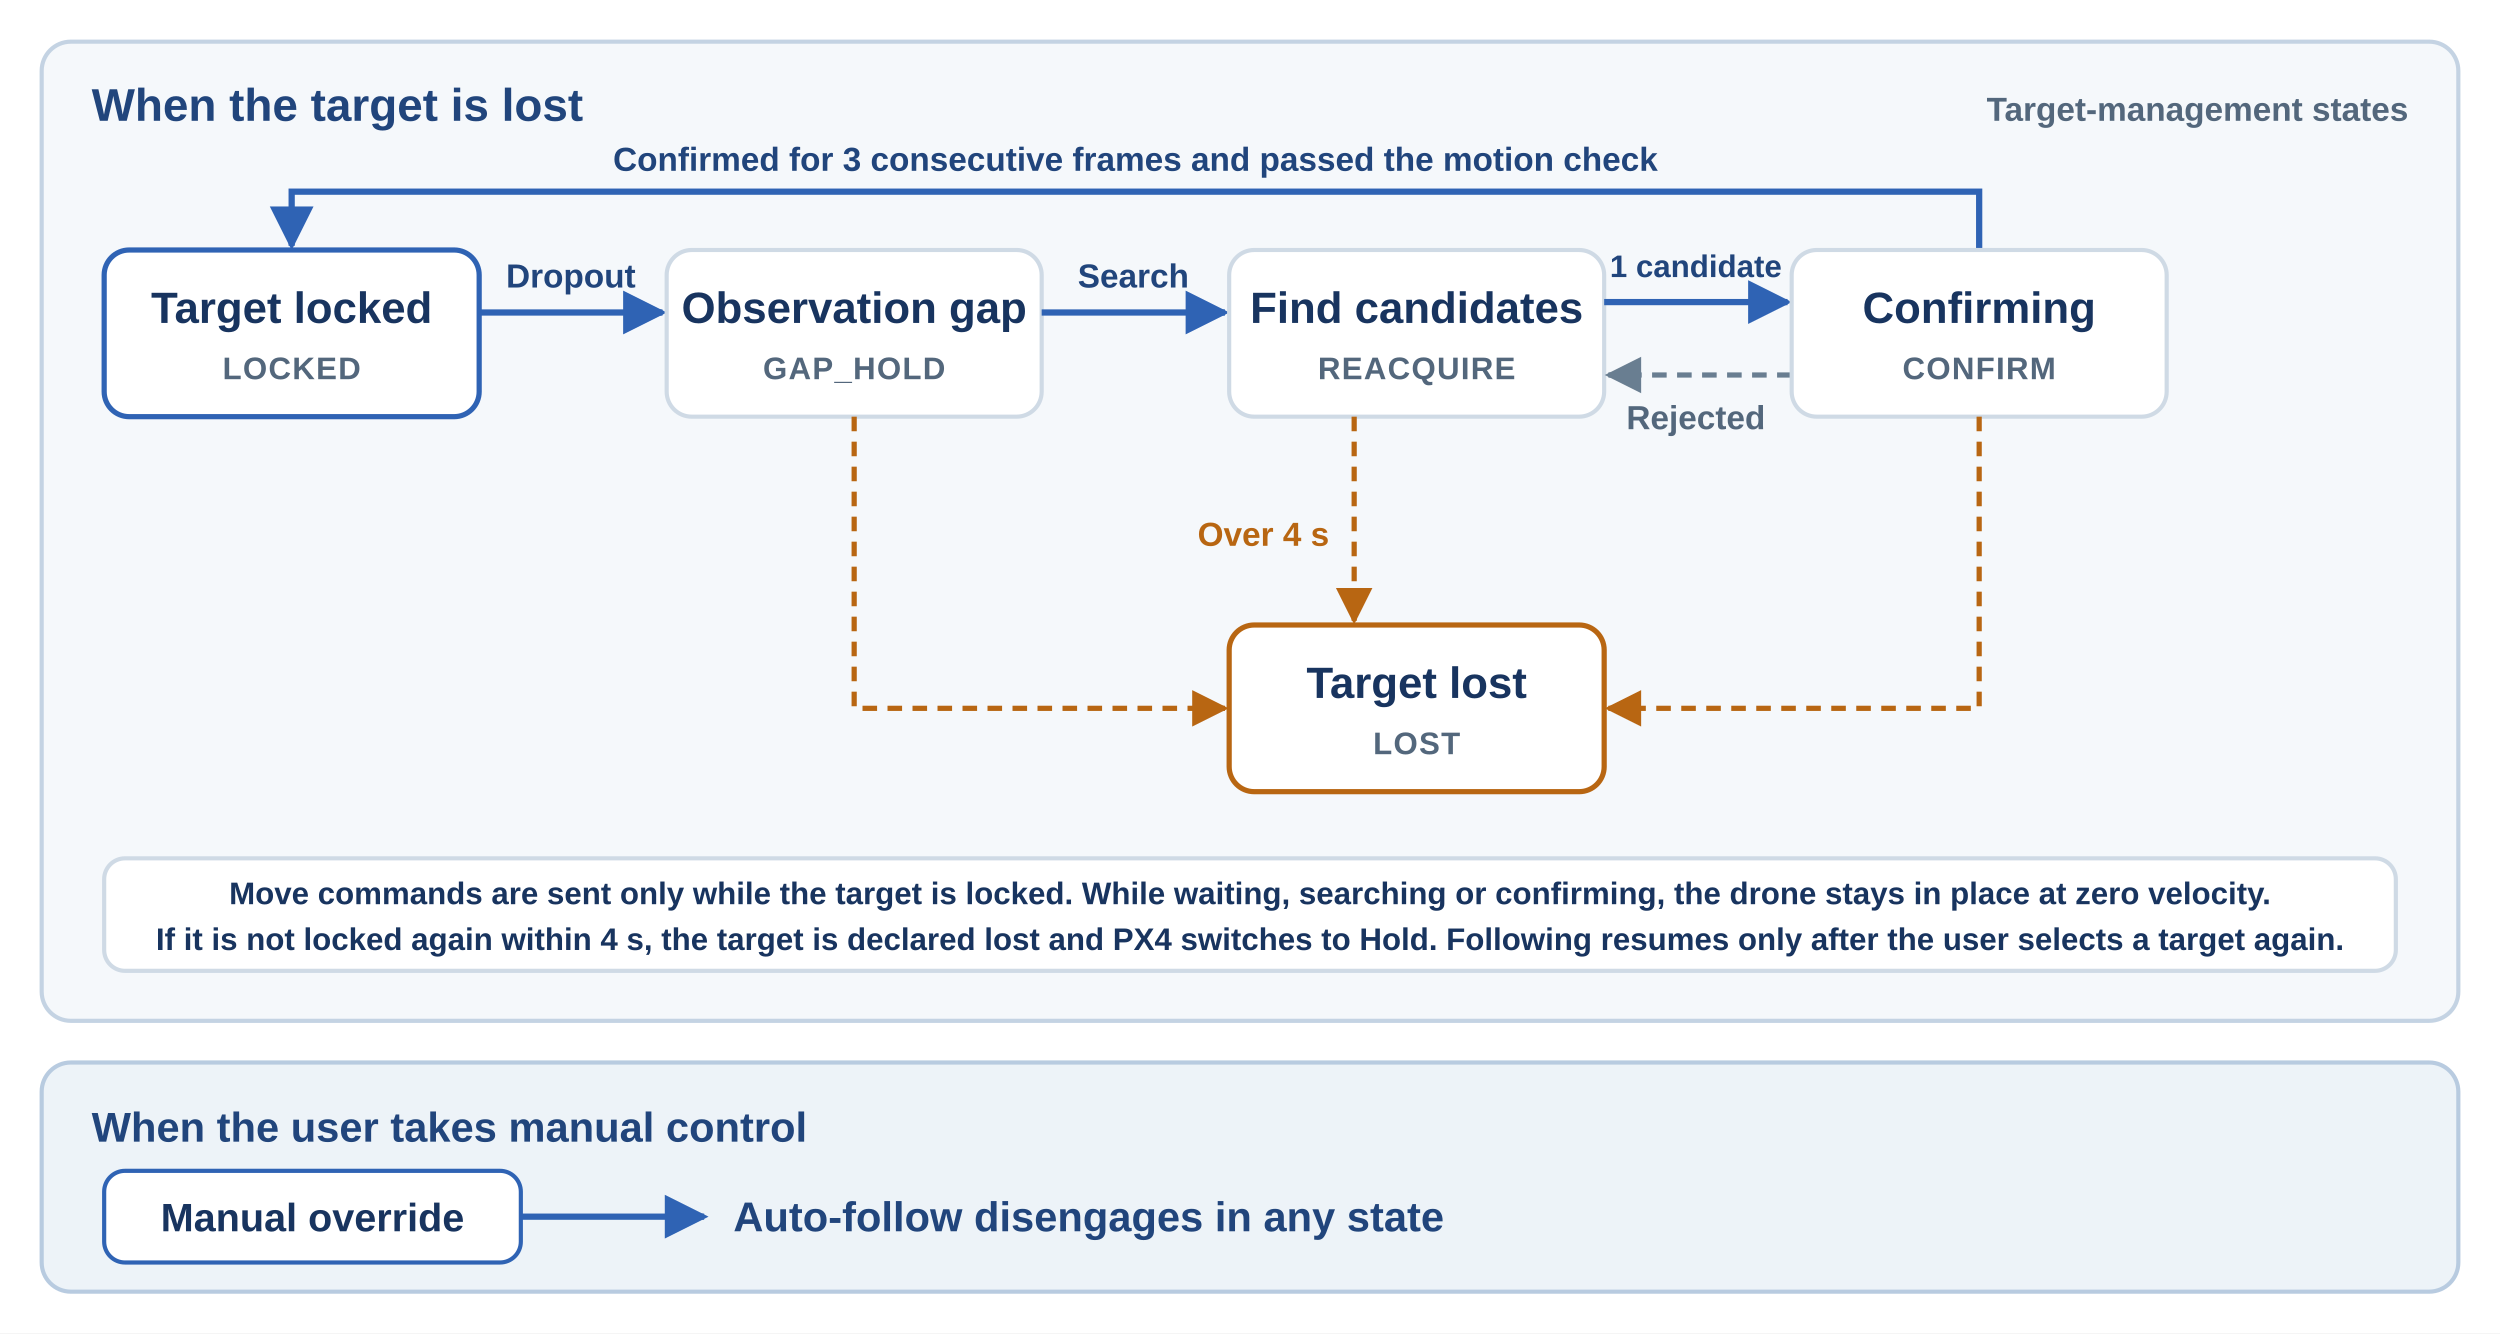
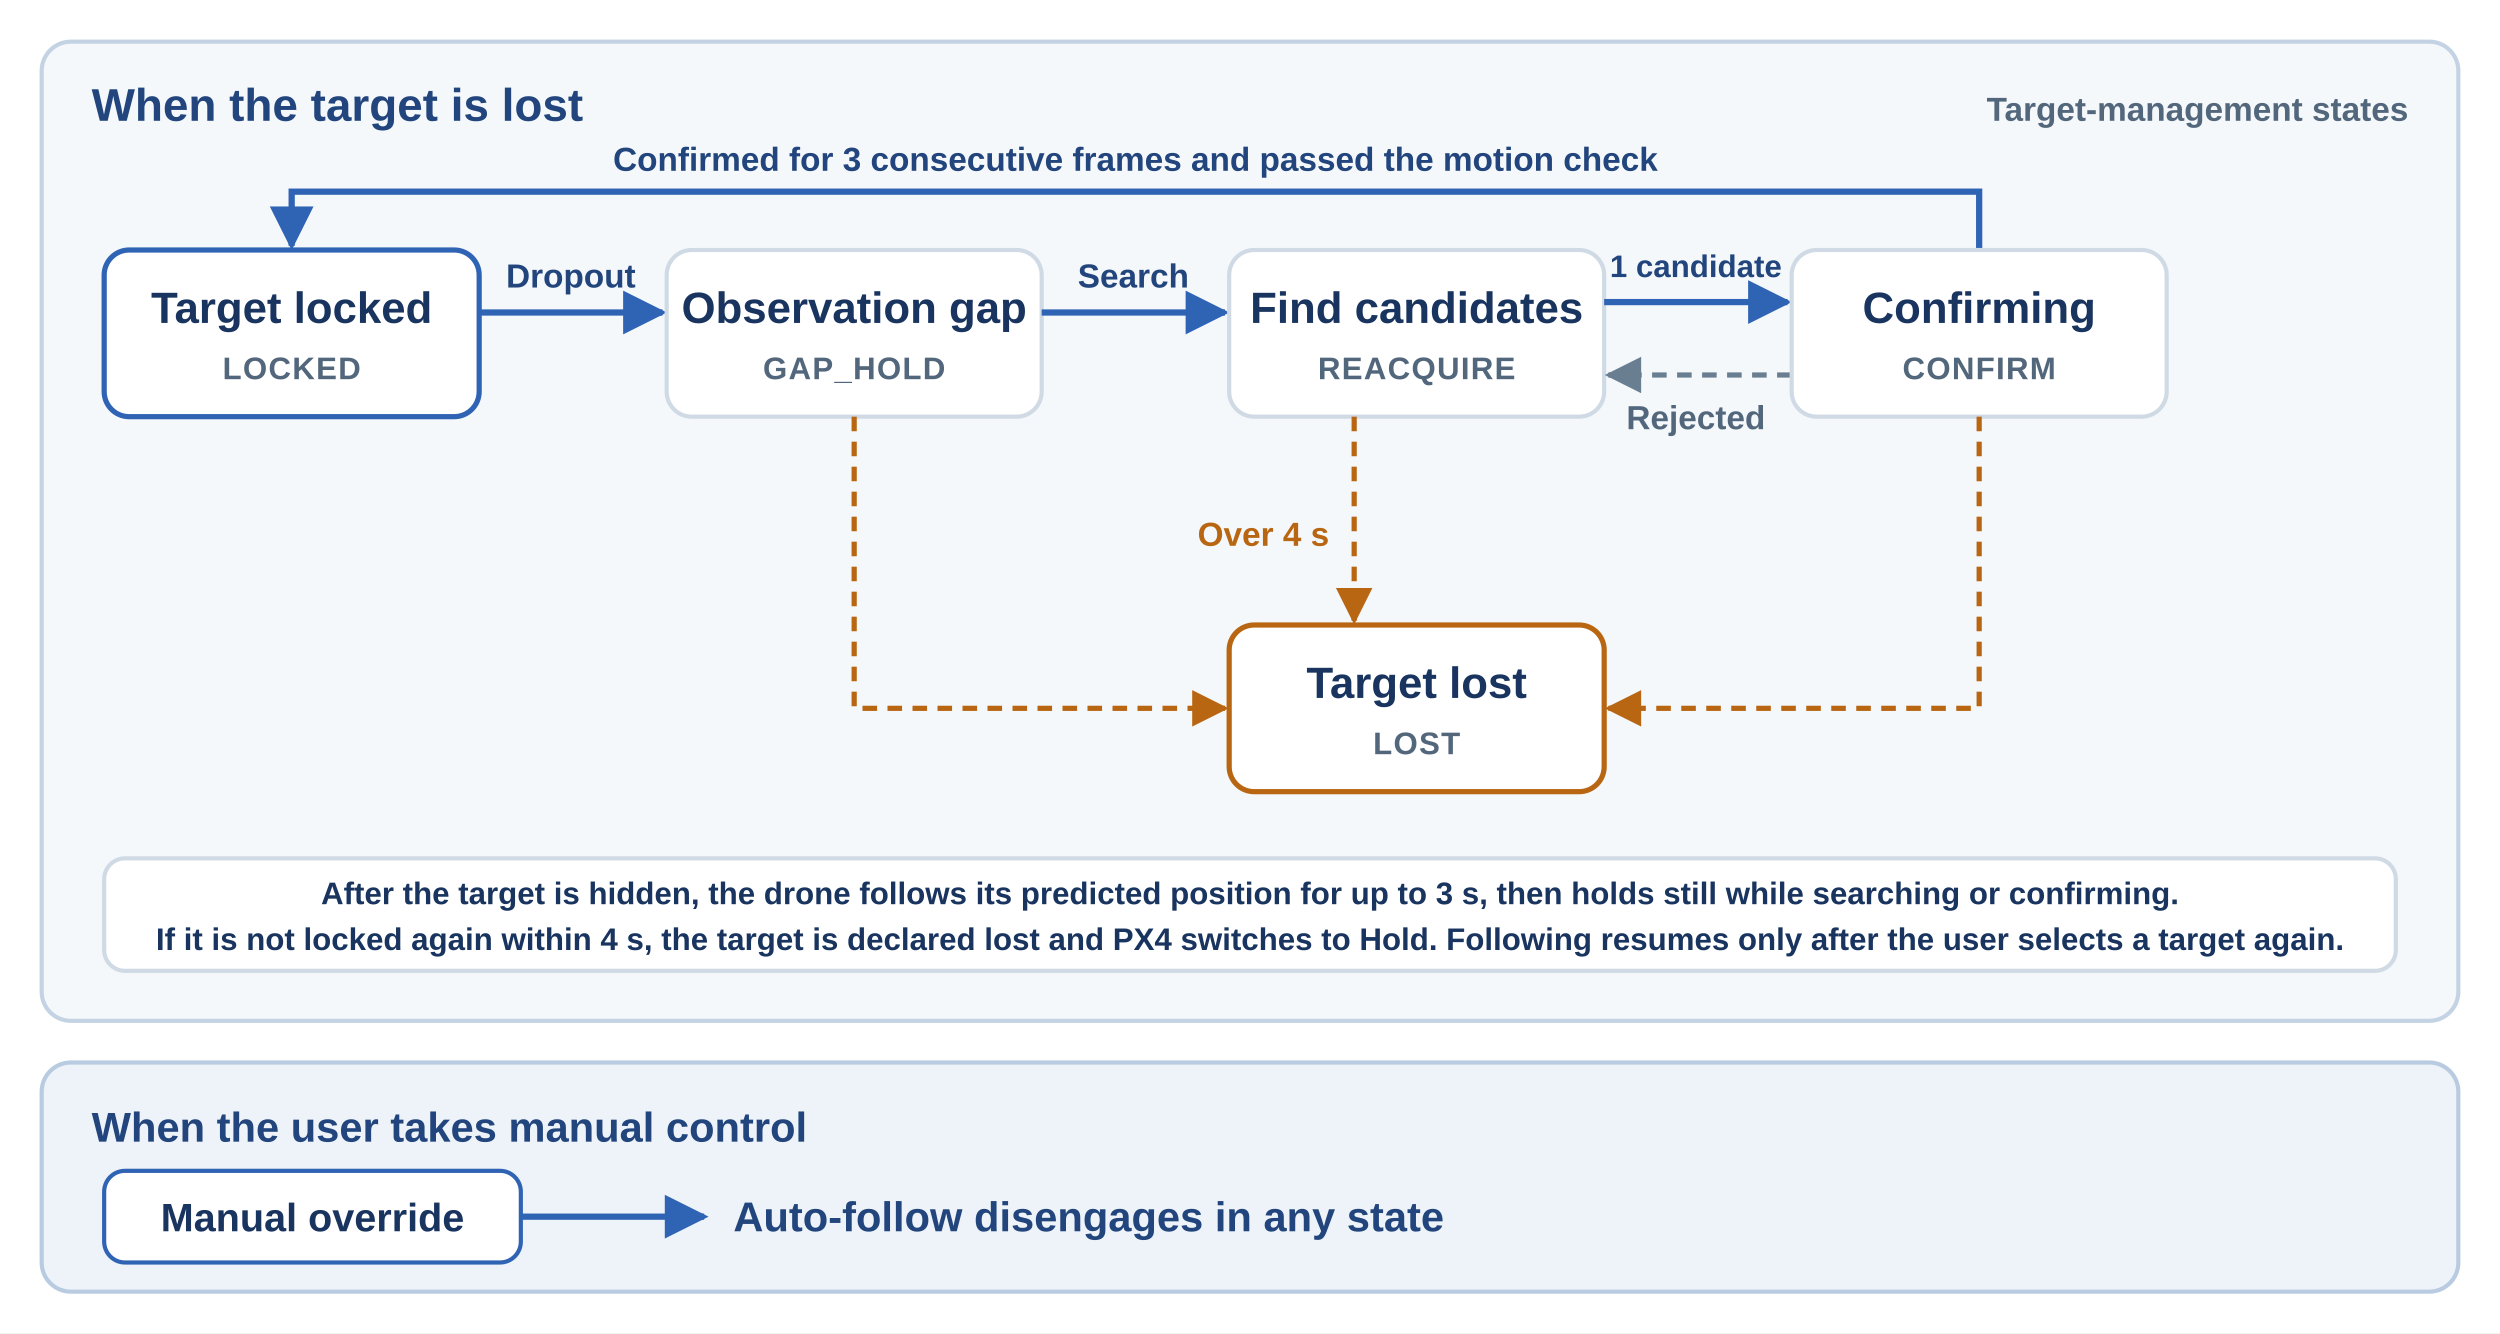
<svg xmlns="http://www.w3.org/2000/svg" width="1200" height="640" viewBox="0 0 1200 640" role="img" aria-labelledby="title desc">
  <defs>
    <marker id="blue" viewBox="0 0 10 10" refX="9" refY="5" markerWidth="7" markerHeight="7" orient="auto">
      <path d="M0 0 10 5 0 10Z" fill="#2f63b4" />
    </marker>
    <marker id="amber" viewBox="0 0 10 10" refX="9" refY="5" markerWidth="7" markerHeight="7" orient="auto">
      <path d="M0 0 10 5 0 10Z" fill="#b86612" />
    </marker>
    <marker id="gray" viewBox="0 0 10 10" refX="9" refY="5" markerWidth="7" markerHeight="7" orient="auto">
      <path d="M0 0 10 5 0 10Z" fill="#697e91" />
    </marker>
  </defs>
  <style>text{font-family:Pretendard,"Segoe UI",Arial,sans-serif;font-weight:650}.st{font-size:21px;fill:#18345f}.code{font-size:15px;fill:#53677c;letter-spacing:.04em}.lb{font-size:16px;fill:#21457c}.lb-muted{font-size:16px;fill:#53677c}.lb-amber{font-size:16px;fill:#b86612}</style>
  <rect width="1200" height="640" fill="#fff" />
  <rect x="20" y="20" width="1160" height="470" rx="14" fill="#f5f8fb" stroke="#c4d3e3" stroke-width="2" />
  <text x="44" y="58" font-size="22" fill="#21457c">When the target is lost</text>
  <text x="1156" y="58" text-anchor="end" font-size="16" fill="#53677c">Target-management states</text>
  <path d="M950 120V92H140V118" fill="none" stroke="#2f63b4" stroke-width="3" marker-end="url(#blue)" />
  <text x="545" y="82" text-anchor="middle" class="lb">Confirmed for 3 consecutive frames and passed the motion check</text>
  <rect x="50" y="120" width="180" height="80" rx="12" fill="#fff" stroke="#2f63b4" stroke-width="2.5" />
  <text x="140" y="155" text-anchor="middle" class="st">Target locked</text>
  <text x="140" y="182" text-anchor="middle" class="code">LOCKED</text>
  <path d="M230 150H318" fill="none" stroke="#2f63b4" stroke-width="3" marker-end="url(#blue)" />
  <text x="274" y="138" text-anchor="middle" class="lb">Dropout</text>
  <rect x="320" y="120" width="180" height="80" rx="12" fill="#fff" stroke="#cfdae5" stroke-width="2" />
  <text x="410" y="155" text-anchor="middle" class="st">Observation gap</text>
  <text x="410" y="182" text-anchor="middle" class="code">GAP_HOLD</text>
  <path d="M500 150H588" fill="none" stroke="#2f63b4" stroke-width="3" marker-end="url(#blue)" />
  <text x="544" y="138" text-anchor="middle" class="lb">Search</text>
  <rect x="590" y="120" width="180" height="80" rx="12" fill="#fff" stroke="#cfdae5" stroke-width="2" />
  <text x="680" y="155" text-anchor="middle" class="st">Find candidates</text>
  <text x="680" y="182" text-anchor="middle" class="code">REACQUIRE</text>
  <path d="M770 145H858" fill="none" stroke="#2f63b4" stroke-width="3" marker-end="url(#blue)" />
  <text x="814" y="133" text-anchor="middle" font-size="15" fill="#21457c">1 candidate</text>
  <path d="M860 180H772" fill="none" stroke="#697e91" stroke-width="2.5" stroke-dasharray="7 5" marker-end="url(#gray)" />
  <text x="814" y="206" text-anchor="middle" class="lb-muted">Rejected</text>
  <rect x="860" y="120" width="180" height="80" rx="12" fill="#fff" stroke="#cfdae5" stroke-width="2" />
  <text x="950" y="155" text-anchor="middle" class="st">Confirming</text>
  <text x="950" y="182" text-anchor="middle" class="code">CONFIRM</text>
  <path d="M410 200V340H588" fill="none" stroke="#b86612" stroke-width="2.5" stroke-dasharray="7 5" marker-end="url(#amber)" />
  <path d="M650 200V298" fill="none" stroke="#b86612" stroke-width="2.5" stroke-dasharray="7 5" marker-end="url(#amber)" />
  <path d="M950 200V340H772" fill="none" stroke="#b86612" stroke-width="2.5" stroke-dasharray="7 5" marker-end="url(#amber)" />
  <text x="638" y="262" text-anchor="end" class="lb-amber">Over 4 s</text>
  <rect x="590" y="300" width="180" height="80" rx="12" fill="#fff" stroke="#b86612" stroke-width="2.5" />
  <text x="680" y="335" text-anchor="middle" class="st">Target lost</text>
  <text x="680" y="362" text-anchor="middle" class="code">LOST</text>
  <rect x="50" y="412" width="1100" height="54" rx="10" fill="#fff" stroke="#cfdae5" stroke-width="2" />
-   <text x="600" y="434" text-anchor="middle" font-size="15" fill="#18345f">Move commands are sent only while the target is locked. While waiting, searching or confirming, the drone stays in place at zero velocity.</text>
+   <text x="600" y="434" text-anchor="middle" font-size="15" fill="#18345f">After the target is hidden, the drone follows its predicted position for up to 3 s, then holds still while searching or confirming.</text>
  <text x="600" y="456" text-anchor="middle" font-size="15" fill="#18345f">If it is not locked again within 4 s, the target is declared lost and PX4 switches to Hold. Following resumes only after the user selects a target again.</text>
  <rect x="20" y="510" width="1160" height="110" rx="14" fill="#edf3f8" stroke="#b8cbe0" stroke-width="2" />
  <text x="44" y="548" font-size="20" fill="#21457c">When the user takes manual control</text>
  <rect x="50" y="562" width="200" height="44" rx="10" fill="#fff" stroke="#2f63b4" stroke-width="2" />
  <text x="150" y="591" text-anchor="middle" font-size="19" fill="#18345f">Manual override</text>
  <path d="M250 584H338" fill="none" stroke="#2f63b4" stroke-width="3" marker-end="url(#blue)" />
  <text x="352" y="591" text-anchor="start" font-size="20" fill="#21457c">Auto-follow disengages in any state</text>
</svg>
